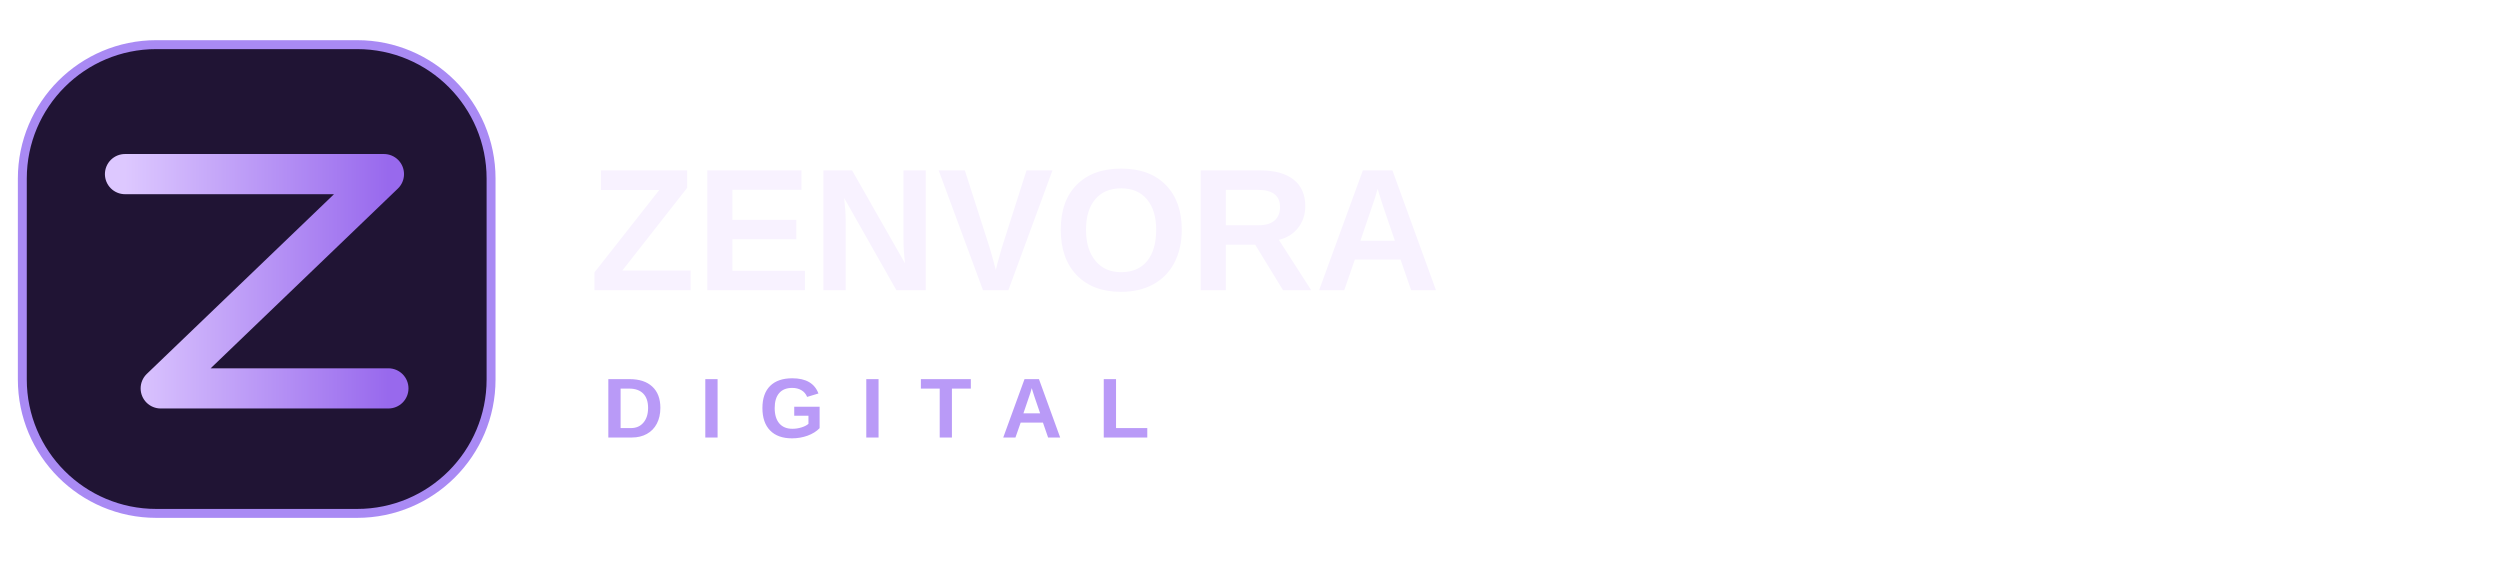
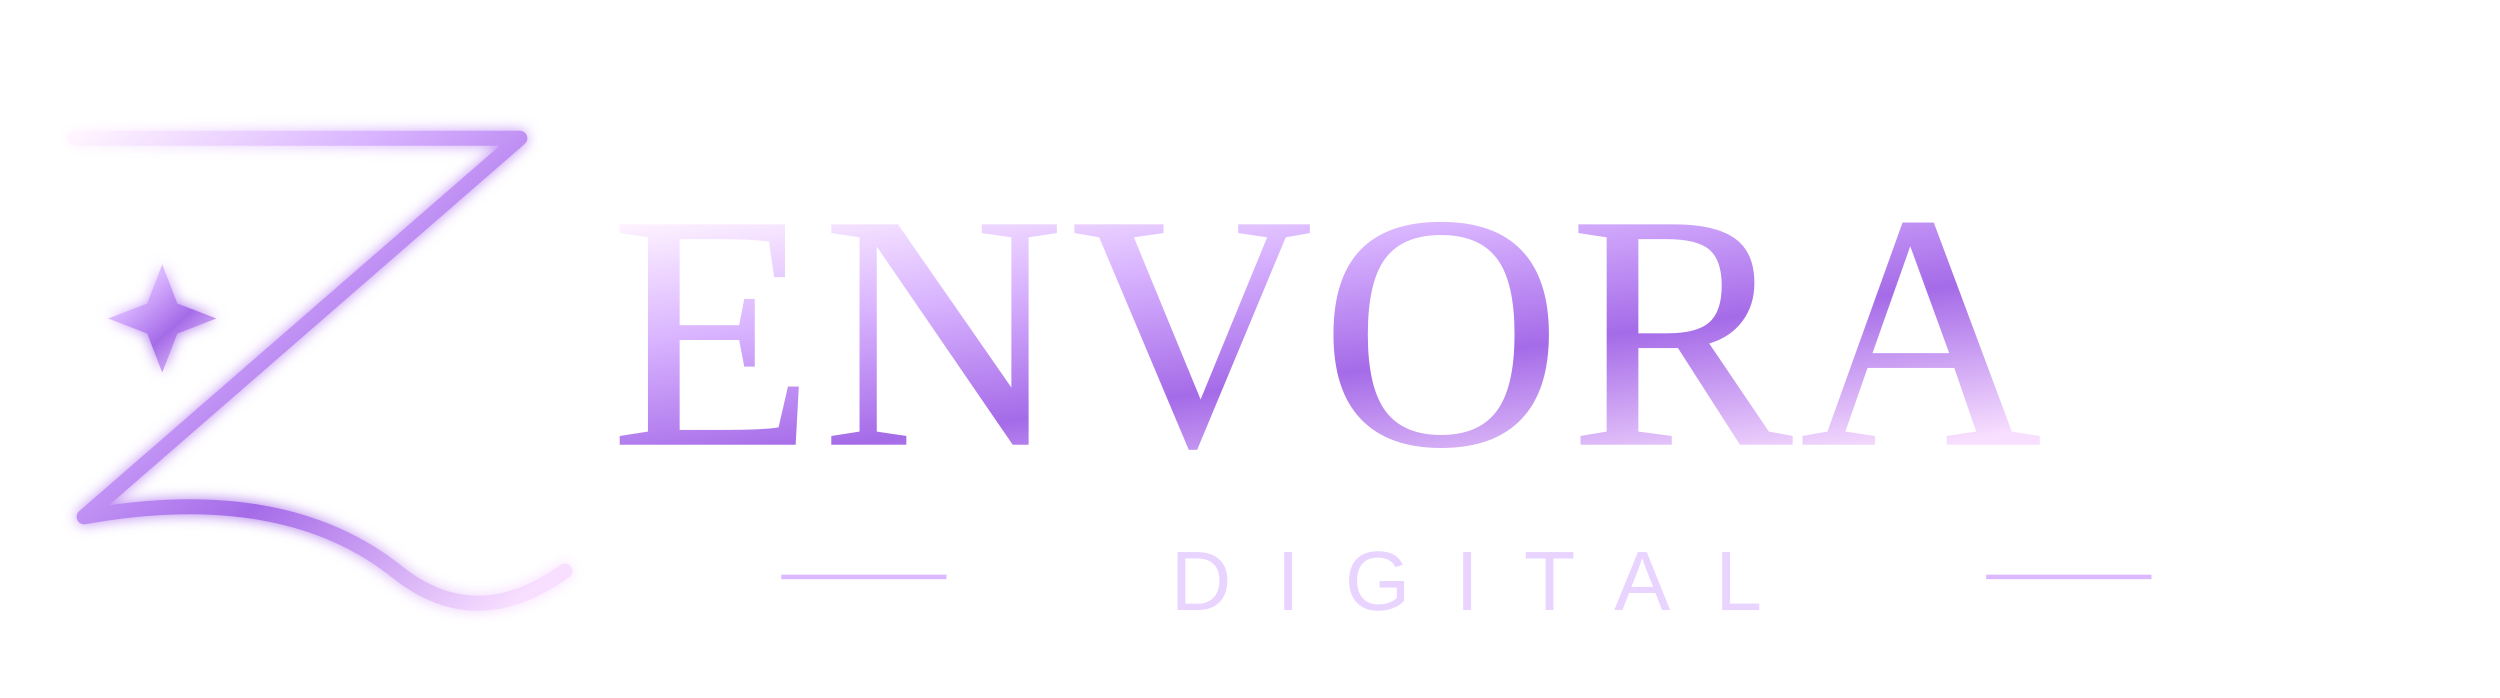
- <svg xmlns="http://www.w3.org/2000/svg" viewBox="0 0 560 130">
+ <svg xmlns="http://www.w3.org/2000/svg" viewBox="0 0 832 232" role="img" aria-labelledby="title">
  <defs>
-     <linearGradient id="g">
-       <stop stop-color="#ddc8ff" />
-       <stop offset="1" stop-color="#9869ed" />
+     <linearGradient id="metal" x1="0" y1="0" x2=".9" y2="1">
+       <stop stop-color="#fff4ff" />
+       <stop offset=".3" stop-color="#d9b4ff" />
+       <stop offset=".62" stop-color="#a56be8" />
+       <stop offset="1" stop-color="#f8dfff" />
    </linearGradient>
+     <filter id="glow" x="-25%" y="-30%" width="150%" height="160%">
+       <feGaussianBlur stdDeviation="2.3" result="b" />
+       <feMerge>
+         <feMergeNode in="b" />
+         <feMergeNode in="SourceGraphic" />
+       </feMerge>
+     </filter>
  </defs>
-   <rect x="5" y="10" width="105" height="105" rx="30" fill="#201434" stroke="#a98af4" stroke-width="2" />
-   <path d="M28 39h58L36 87h51" fill="none" stroke="url(#g)" stroke-width="9" stroke-linecap="round" stroke-linejoin="round" />
-   <text x="132" y="65" font-family="Arial,sans-serif" font-size="39" font-weight="800" fill="#f8f2ff">ZENVORA</text>
-   <text x="135" y="98" font-family="Arial,sans-serif" font-size="19" font-weight="700" letter-spacing="8" fill="#b99af7">DIGITAL</text>
+   <g fill="none" stroke="url(#metal)" stroke-linecap="round" stroke-linejoin="round" filter="url(#glow)">
+     <path d="M25 46 L173 46 L28 172 Q95 160 133 191 Q159 211 188 190" stroke-width="5" />
+     <path d="M53 56 L149 56" stroke-width="1.5" opacity=".7" />
+     <path d="M54 88 l5 13 13 5 -13 5 -5 13 -5 -13 -13 -5 13 -5z" fill="url(#metal)" stroke="none" />
+   </g>
+   <text x="203" y="148" fill="url(#metal)" font-family="Georgia,'Times New Roman',serif" font-size="112" letter-spacing="2">ENVORA</text>
+   <g fill="none" stroke="#d9b4ff" stroke-width="1.5" opacity=".95">
+     <path d="M260 192 H315" />
+     <path d="M661 192 H716" />
+   </g>
+   <text x="488" y="203" text-anchor="middle" fill="#e8d4ff" font-family="Arial,sans-serif" font-size="28" letter-spacing="15">DIGITAL</text>
</svg>
